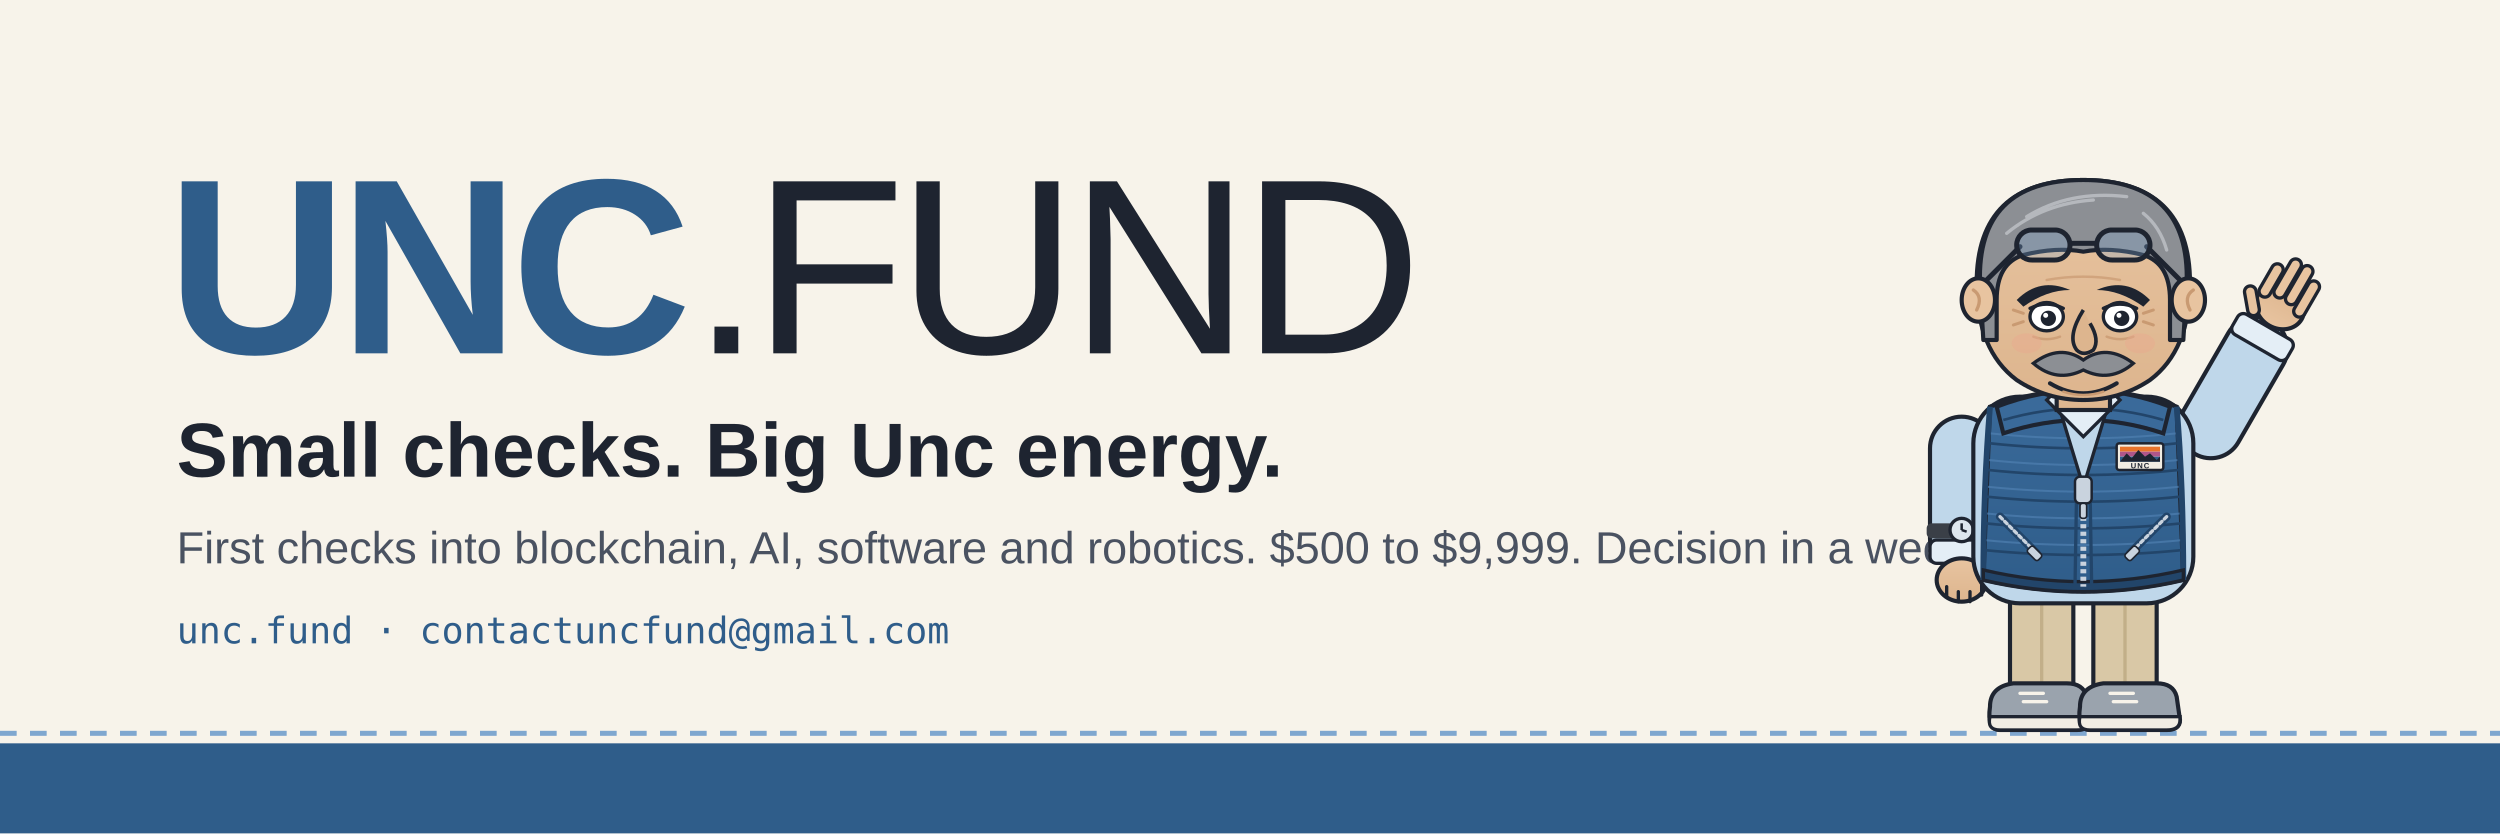
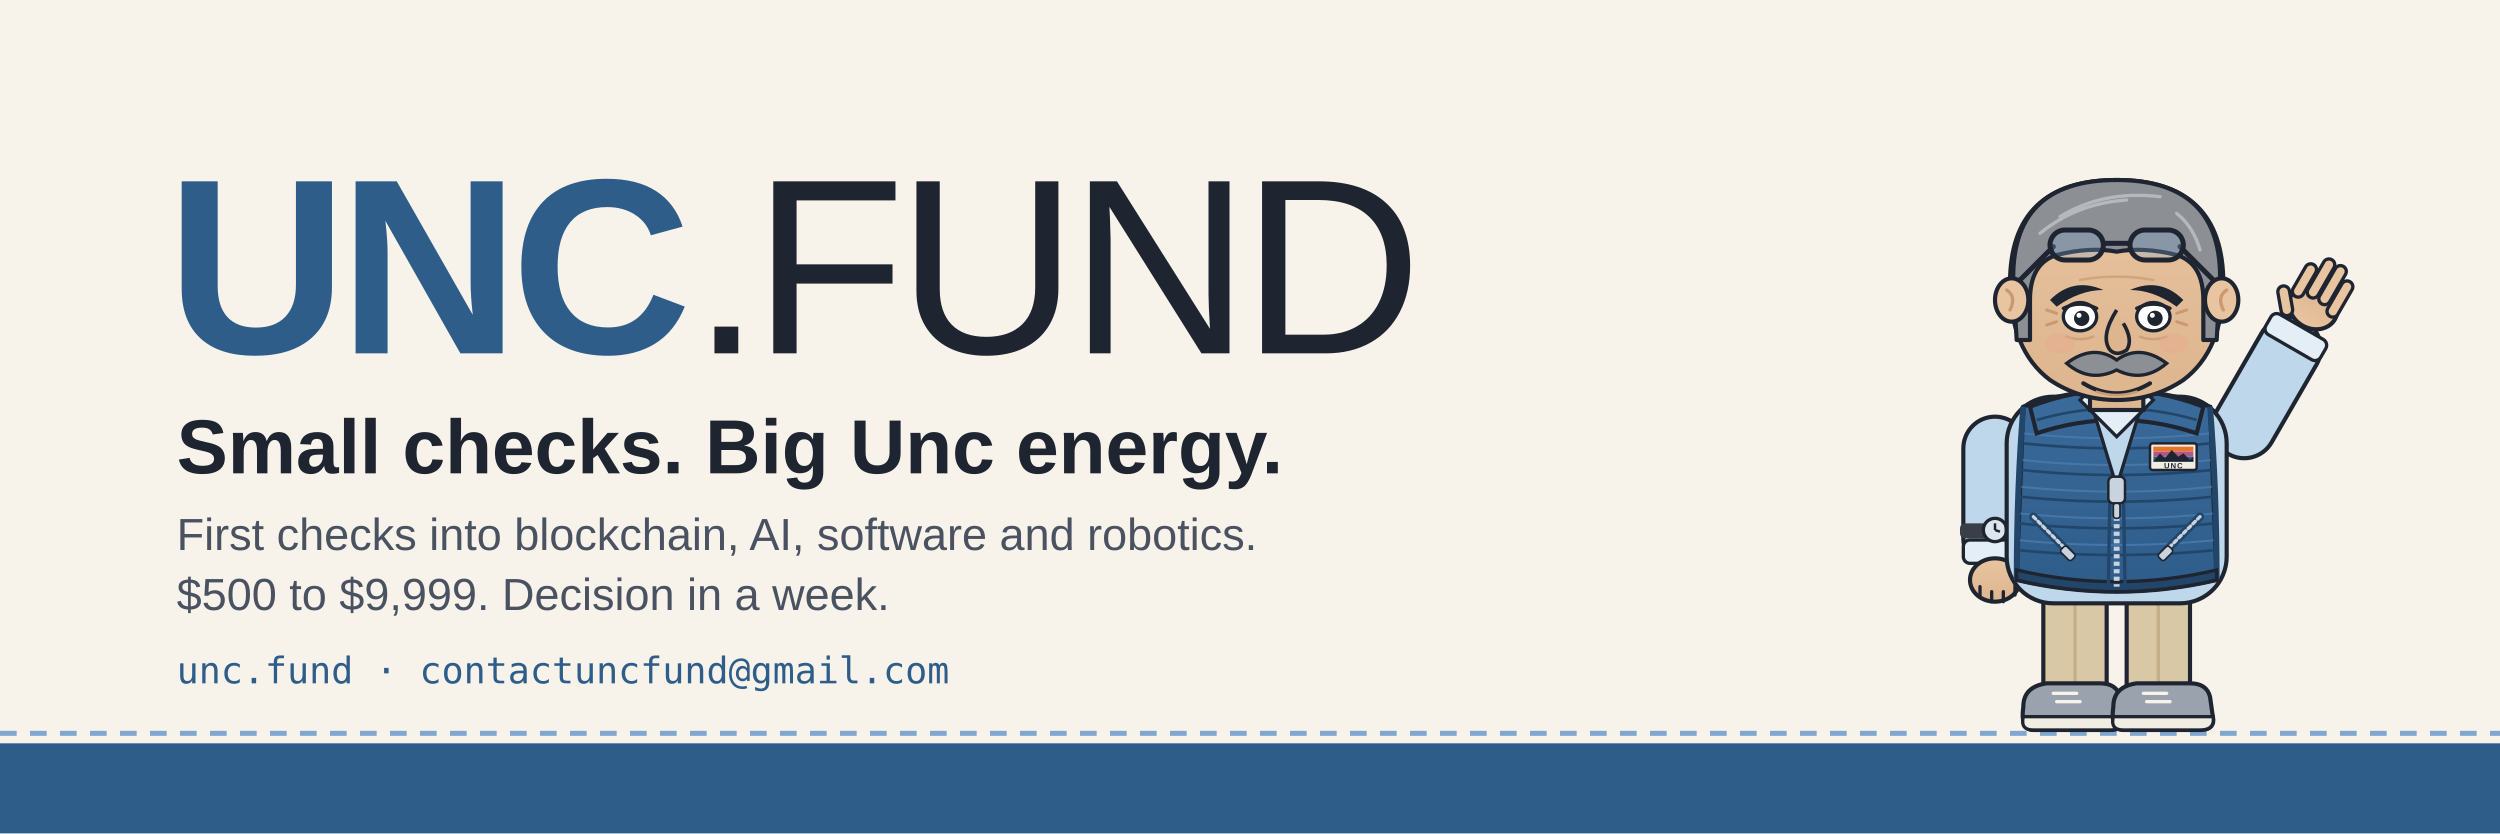
<svg xmlns="http://www.w3.org/2000/svg" viewBox="0 0 1500 500" width="1500" height="500" role="img" aria-label="X header, 1500 by 500. Unc waving, wordmark, tagline.">
  <defs>
    <linearGradient id="skin" x1="0" y1="0" x2="0" y2="1">
      <stop offset="0" stop-color="#E8C4A0" />
      <stop offset="1" stop-color="#DDB58E" />
    </linearGradient>
    <linearGradient id="puff" x1="0" y1="0" x2="0" y2="1">
      <stop offset="0" stop-color="#3A6A9A" />
      <stop offset="1" stop-color="#2F5D8A" />
    </linearGradient>
  </defs>
  <rect width="1500" height="500" fill="#F7F3EA" />
  <rect x="0" y="446" width="1500" height="54" fill="#2F5D8A" />
  <line x1="0" y1="440" x2="1500" y2="440" stroke="#7FA7CF" stroke-width="3" stroke-dasharray="10 8" />
  <text x="100" y="212" font-family="Fredoka, 'Source Sans 3', Arial, sans-serif" font-size="150" font-weight="700" letter-spacing="-5" fill="#2F5D8A">UNC<tspan font-weight="500" fill="#1E2430">.FUND</tspan>
  </text>
-   <text x="106" y="286" font-family="Fredoka, Arial, sans-serif" font-size="46" font-weight="600" fill="#1E2430">Small checks. Big Unc energy.</text>
-   <text x="106" y="338" font-family="'Source Sans 3', Arial, sans-serif" font-size="27" fill="#4A5261">First checks into blockchain, AI, software and robotics. $500 to $9,999. Decision in a week.</text>
-   <text x="106" y="386" font-family="'JetBrains Mono', Consolas, monospace" font-size="22" fill="#2F5D8A">unc.fund  ·  contactuncfund@gmail.com</text>
-   <g transform="translate(1090 52)">
+   <text x="106" y="284" font-family="Fredoka, Arial, sans-serif" font-size="46" font-weight="600" fill="#1E2430">Small checks. Big Unc energy.</text>
+   <text x="106" y="330" font-family="'Source Sans 3', Arial, sans-serif" font-size="27" fill="#4A5261">First checks into blockchain, AI, software and robotics.</text>
+   <text x="106" y="366" font-family="'Source Sans 3', Arial, sans-serif" font-size="27" fill="#4A5261">$500 to $9,999. Decision in a week.</text>
+   <text x="106" y="410" font-family="'JetBrains Mono', Consolas, monospace" font-size="22" fill="#2F5D8A">unc.fund  ·  contactuncfund@gmail.com</text>
+   <g transform="translate(1110 52)">
    <g id="arm-left">
      <rect x="68" y="198" width="38" height="92" rx="19" fill="#BFD7EA" stroke="#1E2430" stroke-width="2.5" />
      <rect x="68" y="272" width="38" height="14" rx="4" fill="#E4EEF6" stroke="#1E2430" stroke-width="2" />
      <rect x="66" y="262" width="42" height="9" rx="3" fill="#3A3F47" />
      <circle cx="87" cy="266" r="7" fill="#DDE6EE" stroke="#1E2430" stroke-width="2" />
      <path d="M87 266 L87 262 M87 266 L90 267" stroke="#1E2430" stroke-width="1.5" />
      <ellipse cx="87" cy="296" rx="15" ry="13" fill="url(#skin)" stroke="#1E2430" stroke-width="2.5" />
      <path d="M78 300 L78 306 M85 303 L85 309 M92 303 L92 309 M99 299 L99 305" stroke="#1E2430" stroke-width="2" stroke-linecap="round" />
    </g>
    <g transform="rotate(-150 233 210)">
      <rect x="214" y="198" width="38" height="92" rx="19" fill="#BFD7EA" stroke="#1E2430" stroke-width="2.5" />
      <rect x="214" y="272" width="38" height="14" rx="4" fill="#E4EEF6" stroke="#1E2430" stroke-width="2" />
      <ellipse cx="233" cy="300" rx="15" ry="13" fill="url(#skin)" stroke="#1E2430" stroke-width="2.5" />
      <rect x="218" y="300" width="7" height="24" rx="3.5" fill="#E8C4A0" stroke="#1E2430" stroke-width="2" />
      <rect x="226" y="304" width="7" height="26" rx="3.5" fill="#E8C4A0" stroke="#1E2430" stroke-width="2" />
      <rect x="234" y="304" width="7" height="26" rx="3.5" fill="#E8C4A0" stroke="#1E2430" stroke-width="2" />
      <rect x="242" y="300" width="7" height="22" rx="3.5" fill="#E8C4A0" stroke="#1E2430" stroke-width="2" />
      <rect x="246" y="286" width="7" height="18" rx="3.5" fill="#E8C4A0" stroke="#1E2430" stroke-width="2" transform="rotate(-40 249 295)" />
    </g>
    <g id="legs">
      <rect x="116" y="288" width="38" height="84" rx="11" fill="#D9C8A6" stroke="#1E2430" stroke-width="2.5" />
      <rect x="166" y="288" width="38" height="84" rx="11" fill="#D9C8A6" stroke="#1E2430" stroke-width="2.5" />
      <path d="M135 300 L135 362 M185 300 L185 362" stroke="#C2AF89" stroke-width="2" stroke-linecap="round" />
      <rect x="110" y="284" width="100" height="12" rx="3" fill="#6B4F3A" stroke="#1E2430" stroke-width="2" />
      <rect x="152" y="282" width="16" height="16" rx="3" fill="#C9A86A" stroke="#1E2430" stroke-width="2" />
      <rect x="158" y="286" width="4" height="8" fill="#6B4F3A" />
    </g>
    <g id="shoes">
      <path d="M104 372 Q104 360 118 358 L150 358 Q160 358 162 366 L164 380 Q164 386 156 386 L110 386 Q102 386 104 372 Z" fill="#9AA3AD" stroke="#1E2430" stroke-width="2.5" />
      <path d="M104 378 L164 378 L164 380 Q164 386 156 386 L110 386 Q102 386 104 378 Z" fill="#F1EDE3" stroke="#1E2430" stroke-width="2" />
      <path d="M122 364 L136 364 M124 369 L138 369" stroke="#F7F3EA" stroke-width="2" stroke-linecap="round" />
      <path d="M158 372 Q158 360 172 358 L204 358 Q214 358 216 366 L218 380 Q218 386 210 386 L164 386 Q156 386 158 372 Z" fill="#9AA3AD" stroke="#1E2430" stroke-width="2.5" />
      <path d="M158 378 L218 378 L218 380 Q218 386 210 386 L164 386 Q156 386 158 378 Z" fill="#F1EDE3" stroke="#1E2430" stroke-width="2" />
      <path d="M176 364 L190 364 M178 369 L192 369" stroke="#F7F3EA" stroke-width="2" stroke-linecap="round" />
    </g>
    <g id="torso">
      <rect x="94" y="186" width="132" height="124" rx="28" fill="#BFD7EA" stroke="#1E2430" stroke-width="2.5" />
      <path d="M104 192 Q160 172 216 192 L220 296 Q160 310 100 296 Z" fill="url(#puff)" stroke="#1E2430" stroke-width="2.5" />
      <g stroke="#22456A" stroke-width="1.6" fill="none">
        <path d="M104 214 Q160 220 216 214" />
        <path d="M103 230 Q160 236 217 230" />
        <path d="M102 246 Q160 252 218 246" />
        <path d="M101 262 Q160 268 219 262" />
        <path d="M100 278 Q160 284 220 278" />
      </g>
      <g stroke="#4E7FB0" stroke-width="1.2" fill="none" opacity=".7">
        <path d="M104 208 Q160 214 216 208" />
        <path d="M103 224 Q160 230 217 224" />
        <path d="M102 240 Q160 246 218 240" />
        <path d="M101 256 Q160 262 219 256" />
        <path d="M100 272 Q160 278 220 272" />
      </g>
      <path d="M104 192 Q100 240 100 296" fill="none" stroke="#22456A" stroke-width="3.5" />
      <path d="M216 192 Q220 240 220 296" fill="none" stroke="#22456A" stroke-width="3.5" />
      <path d="M100 296 Q160 310 220 296 L220 290 Q160 304 100 290 Z" fill="#22456A" stroke="#1E2430" stroke-width="2" />
      <path d="M108 192 Q160 172 212 192 L208 208 Q160 192 112 208 Z" fill="#3A6A9A" stroke="#1E2430" stroke-width="2.5" />
      <path d="M112 200 Q160 186 208 200" fill="none" stroke="#22456A" stroke-width="1.6" />
      <path d="M146 194 L160 240 L174 194 Z" fill="#BFD7EA" stroke="#1E2430" stroke-width="2" />
      <path d="M138 188 L160 210 L182 188 L172 178 L160 192 L148 178 Z" fill="#E4EEF6" stroke="#1E2430" stroke-width="2" />
      <path d="M156 240 L155 300 M164 240 L165 300" stroke="#22456A" stroke-width="2" />
      <line x1="160" y1="240" x2="160" y2="300" stroke="#C9D3DE" stroke-width="3.5" stroke-dasharray="2.5 2" />
      <rect x="155" y="234" width="10" height="16" rx="3" fill="#C9D3DE" stroke="#1E2430" stroke-width="1.5" />
      <rect x="158" y="250" width="4" height="9" rx="1.5" fill="#C9D3DE" stroke="#1E2430" stroke-width="1" />
      <path d="M150 180 L170 180 L170 190 L150 190 Z" fill="#3A6A9A" stroke="#1E2430" stroke-width="1.5" />
      <path d="M110 258 L132 280" stroke="#22456A" stroke-width="5" stroke-linecap="round" />
      <path d="M110 258 L132 280" stroke="#C9D3DE" stroke-width="2" stroke-dasharray="2 2" stroke-linecap="round" />
      <rect x="128" y="276" width="5" height="9" rx="1.5" fill="#C9D3DE" stroke="#1E2430" stroke-width="1" transform="rotate(-45 130 280)" />
      <path d="M210 258 L188 280" stroke="#22456A" stroke-width="5" stroke-linecap="round" />
      <path d="M210 258 L188 280" stroke="#C9D3DE" stroke-width="2" stroke-dasharray="2 2" stroke-linecap="round" />
      <rect x="187" y="276" width="5" height="9" rx="1.5" fill="#C9D3DE" stroke="#1E2430" stroke-width="1" transform="rotate(45 190 280)" />
      <g transform="translate(180 214)">
        <rect x="0" y="0" width="28" height="16" rx="1.5" fill="#F1EDE3" stroke="#1E2430" stroke-width="1.5" />
        <rect x="2" y="2" width="24" height="3" fill="#E8742C" />
        <rect x="2" y="5" width="24" height="3" fill="#B0568A" />
        <rect x="2" y="8" width="24" height="3" fill="#2F5D8A" />
        <path d="M2 11 L6 6 L9 9 L13 4 L17 8 L20 6 L24 10 L26 8 L26 11 Z" fill="#1E2430" />
        <text x="14" y="15" font-family="Fredoka, Arial, sans-serif" font-size="4.6" font-weight="700" text-anchor="middle" fill="#1E2430" letter-spacing=".6">UNC</text>
      </g>
    </g>
    <g id="head">
      <rect x="144" y="160" width="32" height="34" fill="url(#skin)" stroke="#1E2430" stroke-width="2.5" />
      <path d="M96 118 Q96 56 160 56 Q224 56 224 118 Q224 158 200 176 Q182 188 160 188 Q138 188 120 176 Q96 158 96 118 Z" fill="url(#skin)" stroke="#1E2430" stroke-width="2.5" />
      <path d="M100 152 L98 118 Q96 56 160 56 Q224 56 222 118 L220 152 L212 152 L212 128 Q212 106 196 101 Q176 96 160 99 Q144 96 124 101 Q108 106 108 128 L108 152 Z" fill="#8C8F94" stroke="#1E2430" stroke-width="2.5" stroke-linejoin="round" />
      <path d="M114 88 Q136 70 166 68 M126 78 Q152 62 186 66 M196 76 Q206 84 210 98" fill="none" stroke="#B5B8BD" stroke-width="2" stroke-linecap="round" />
      <ellipse cx="97" cy="128" rx="10" ry="13" fill="#E8C4A0" stroke="#1E2430" stroke-width="2.5" />
      <ellipse cx="223" cy="128" rx="10" ry="13" fill="#E8C4A0" stroke="#1E2430" stroke-width="2.5" />
      <path d="M94 122 Q100 126 96 134 M226 122 Q220 126 224 134" fill="none" stroke="#C99A72" stroke-width="2" stroke-linecap="round" />
      <path d="M102 116 L122 96 M218 116 L198 96" stroke="#1E2430" stroke-width="3" stroke-linecap="round" />
      <rect x="120" y="86" width="32" height="18" rx="9" fill="#7FA7CF" fill-opacity=".3" stroke="#1E2430" stroke-width="3" />
      <rect x="168" y="86" width="32" height="18" rx="9" fill="#7FA7CF" fill-opacity=".3" stroke="#1E2430" stroke-width="3" />
      <line x1="152" y1="94" x2="168" y2="94" stroke="#1E2430" stroke-width="3" />
      <path d="M138 116 Q160 112 182 116" fill="none" stroke="#C99A72" stroke-width="1.5" stroke-linecap="round" opacity=".7" />
      <g id="brows">
        <path d="M120 128 Q134 114 152 122 Q138 122 124 132 Z" fill="#1E2430" />
        <path d="M200 128 Q186 114 168 122 Q182 122 196 132 Z" fill="#1E2430" />
      </g>
      <g id="eyes">
        <g id="eye-left">
          <ellipse cx="138" cy="138" rx="10" ry="8.5" fill="#FFFFFF" stroke="#1E2430" stroke-width="2" />
          <g id="pupil-left">
            <circle cx="139" cy="139" r="4.6" fill="#1E2430" />
            <circle cx="137.4" cy="137.2" r="1.5" fill="#FFFFFF" />
          </g>
          <path d="M128 133 Q138 128 148 133" fill="none" stroke="#1E2430" stroke-width="2" stroke-linecap="round" />
        </g>
        <g id="eye-right">
          <ellipse cx="182" cy="138" rx="10" ry="8.5" fill="#FFFFFF" stroke="#1E2430" stroke-width="2" />
          <g id="pupil-right">
            <circle cx="183" cy="139" r="4.6" fill="#1E2430" />
            <circle cx="181.4" cy="137.2" r="1.5" fill="#FFFFFF" />
          </g>
          <path d="M172 133 Q182 128 192 133" fill="none" stroke="#1E2430" stroke-width="2" stroke-linecap="round" />
        </g>
      </g>
      <path d="M124 136 L118 134 M124 141 L118 143 M196 136 L202 134 M196 141 L202 143" stroke="#C99A72" stroke-width="1.8" stroke-linecap="round" />
      <path d="M130 150 Q138 153 146 150 M174 150 Q182 153 190 150" fill="none" stroke="#C99A72" stroke-width="1.5" stroke-linecap="round" opacity=".8" />
      <ellipse cx="126" cy="154" rx="9" ry="6" fill="#E9A98D" opacity=".45" />
      <ellipse cx="194" cy="154" rx="9" ry="6" fill="#E9A98D" opacity=".45" />
      <path d="M160 134 Q150 150 156 158 Q160 162 166 158 Q170 152 164 142" fill="#DDB58E" stroke="#1E2430" stroke-width="2.2" stroke-linejoin="round" />
      <path d="M130 166 Q146 154 160 164 Q174 154 190 166 Q176 178 160 170 Q144 178 130 166 Z" fill="#8C8F94" stroke="#1E2430" stroke-width="2" />
      <g id="mouth">
        <path d="M140 178 Q160 190 180 178" fill="none" stroke="#1E2430" stroke-width="2.5" stroke-linecap="round" />
        <path d="M148 183 Q160 187 172 183" fill="none" stroke="#C99A72" stroke-width="1.5" stroke-linecap="round" />
      </g>
    </g>
  </g>
</svg>
